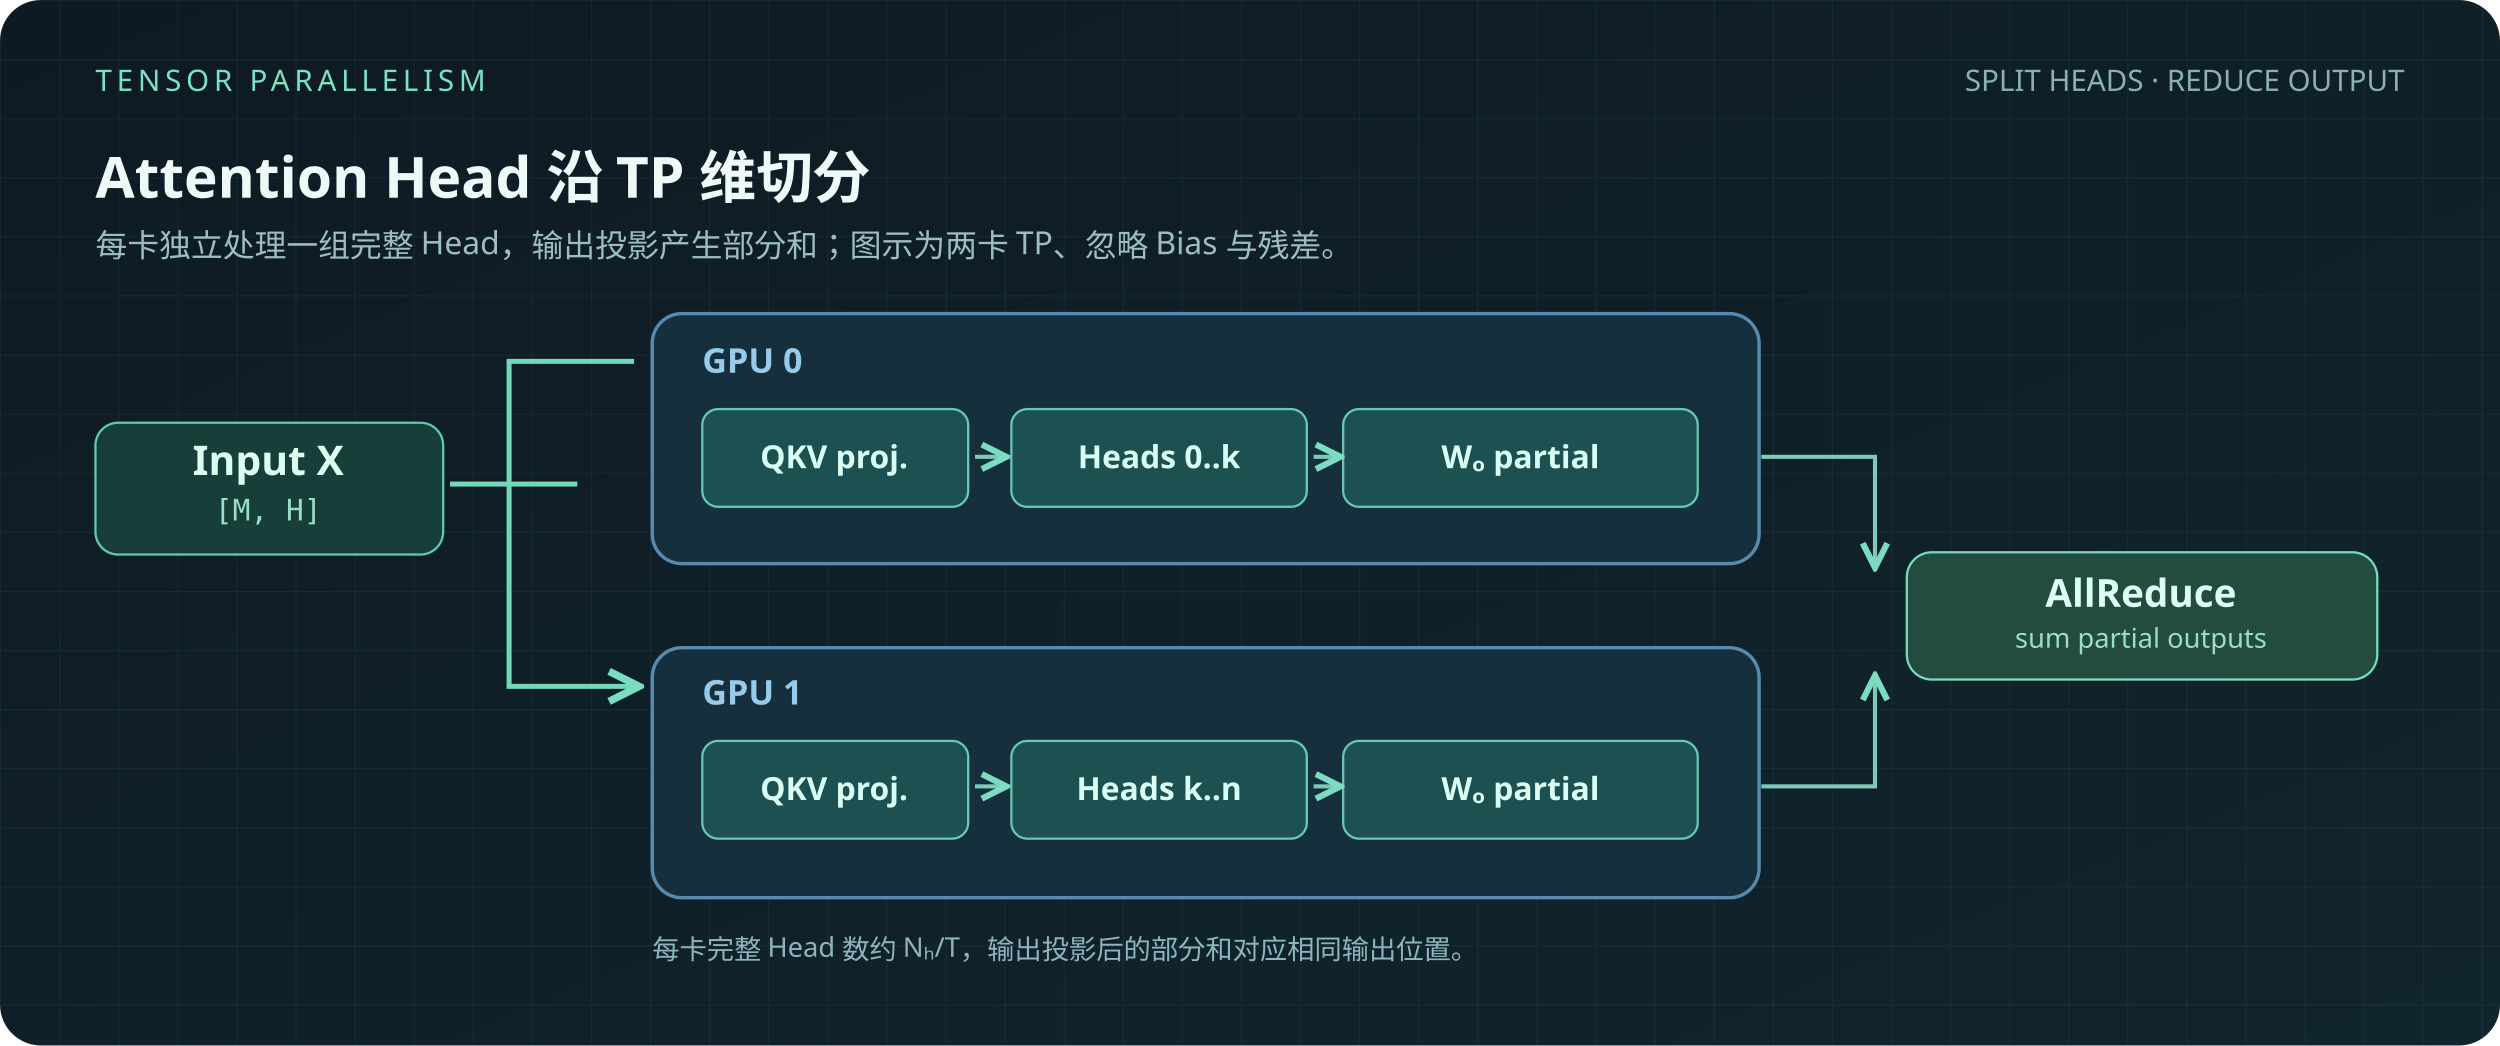
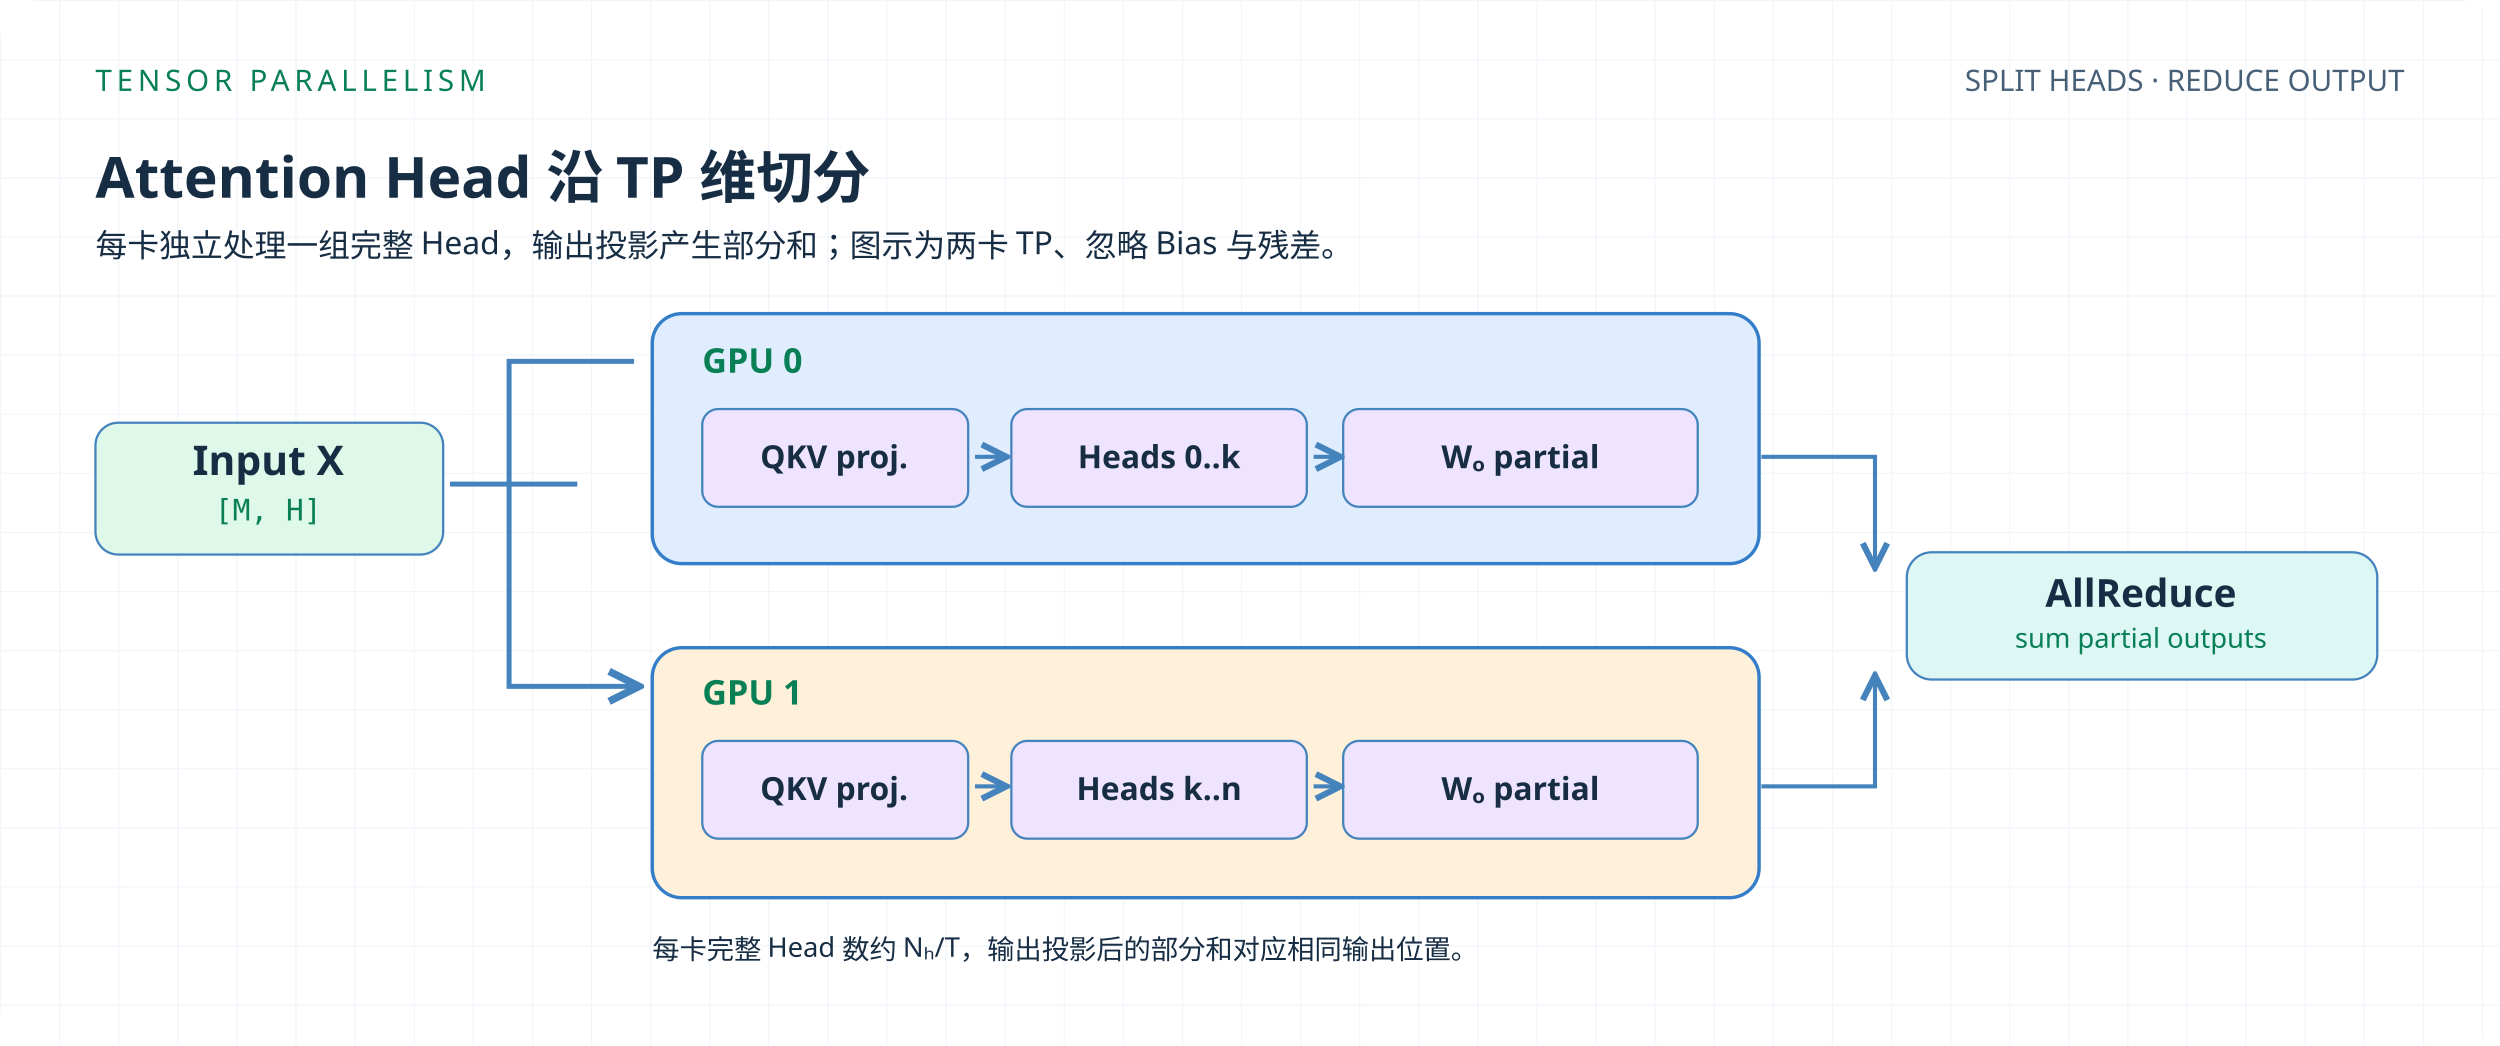
<svg xmlns="http://www.w3.org/2000/svg" viewBox="0 0 1100 460" role="img" aria-labelledby="t d">
  <defs>
    <linearGradient id="bg" x1="0" y1="0" x2="1" y2="1">
-       <stop stop-color="#0e1a23" />
-       <stop offset="1" stop-color="#11252d" />
+       <stop stop-color="#ffffff" />
+       <stop offset="1" stop-color="#ffffff" />
    </linearGradient>
    <linearGradient id="edge" x1="0" y1="0" x2="1" y2="0">
-       <stop stop-color="#7ae3c1" />
-       <stop offset="1" stop-color="#78b6e8" />
+       <stop stop-color="#f0f7ff" />
+       <stop offset="1" stop-color="#f0f7ff" />
    </linearGradient>
    <marker id="ar" markerWidth="8" markerHeight="8" refX="6" refY="4" orient="auto">
-       <path d="M1 1 L7 4 L1 7" fill="none" stroke="#7bdcc1" stroke-width="1.5" />
+       <path d="M1 1 L7 4 L1 7" fill="none" stroke="#4583bd" stroke-width="1.5" />
    </marker>
    <pattern id="grid" width="26" height="26" patternUnits="userSpaceOnUse">
-       <path d="M26 0H0V26" fill="none" stroke="#75aeb0" stroke-opacity=".08" />
+       <path d="M26 0H0V26" fill="none" stroke="#4583bd" stroke-opacity=".08" />
    </pattern>
  </defs>
  <rect width="1100" height="460" rx="18" fill="url(#bg)" />
  <rect width="1100" height="460" rx="18" fill="url(#grid)" />
  <g font-family="system-ui, PingFang SC, sans-serif">
-     <text x="42" y="40" font-size="13" letter-spacing="2.1" fill="#7ae3c1">TENSOR PARALLELISM</text>
-     <text x="1058" y="40" font-size="13" text-anchor="end" fill="#8baeb7">SPLIT HEADS · REDUCE OUTPUT</text>
-     <text x="42" y="87" font-size="25" font-weight="730" fill="#eff9f7">Attention Head 沿 TP 维切分</text>
-     <text x="42" y="113" font-size="14" fill="#9cbdc3">每卡独立处理一组完整 Head，输出投影产生部分和；图示为两卡 TP、忽略 Bias 与残差。</text>
+     <text x="42" y="40" font-size="13" letter-spacing="2.1" fill="#087f55">TENSOR PARALLELISM</text>
+     <text x="1058" y="40" font-size="13" text-anchor="end" fill="#476078">SPLIT HEADS · REDUCE OUTPUT</text>
+     <text x="42" y="87" font-size="25" font-weight="730" fill="#172d43">Attention Head 沿 TP 维切分</text>
+     <text x="42" y="113" font-size="14" fill="#172d43">每卡独立处理一组完整 Head，输出投影产生部分和；图示为两卡 TP、忽略 Bias 与残差。</text>
  </g>
-   <rect x="42" y="186" width="153" height="58" rx="10" fill="#173e39" stroke="#64c9aa" />
-   <text x="118" y="209" text-anchor="middle" font-family="system-ui" font-size="18" font-weight="700" fill="#ddfff0">Input X</text>
-   <text x="118" y="229" text-anchor="middle" font-family="monospace" font-size="13" fill="#9bdec8">[M, H]</text>
-   <path d="M198 213H254M224 213V159H279M224 213V302H279" fill="none" stroke="#71d9b9" stroke-width="2.2" marker-end="url(#ar)" />
+   <rect x="42" y="186" width="153" height="58" rx="10" fill="#def8e9" stroke="#4583bd" />
+   <text x="118" y="209" text-anchor="middle" font-family="system-ui" font-size="18" font-weight="700" fill="#172d43">Input X</text>
+   <text x="118" y="229" text-anchor="middle" font-family="monospace" font-size="13" fill="#087f55">[M, H]</text>
+   <path d="M198 213H254M224 213V159H279M224 213V302H279" fill="none" stroke="#4583bd" stroke-width="2.2" marker-end="url(#ar)" />
  <g font-family="system-ui, PingFang SC, sans-serif">
-     <rect x="287" y="138" width="487" height="110" rx="13" fill="#162f3d" stroke="#588aaf" stroke-width="1.5" />
-     <rect x="287" y="285" width="487" height="110" rx="13" fill="#162f3d" stroke="#588aaf" stroke-width="1.5" />
-     <text x="309" y="164" fill="#98cbe9" font-size="15" font-weight="750">GPU 0</text>
-     <text x="309" y="310" fill="#98cbe9" font-size="15" font-weight="750">GPU 1</text>
-     <g fill="#1d5050" stroke="#69c8b3">
+     <rect x="287" y="138" width="487" height="110" rx="13" fill="#dfedff" stroke="#347dc8" stroke-width="1.5" />
+     <rect x="287" y="285" width="487" height="110" rx="13" fill="#fff0d9" stroke="#347dc8" stroke-width="1.5" />
+     <text x="309" y="164" fill="#087f55" font-size="15" font-weight="750">GPU 0</text>
+     <text x="309" y="310" fill="#087f55" font-size="15" font-weight="750">GPU 1</text>
+     <g fill="#eee4ff" stroke="#4583bd">
      <rect x="309" y="180" width="117" height="43" rx="7" />
      <rect x="445" y="180" width="130" height="43" rx="7" />
      <rect x="591" y="180" width="156" height="43" rx="7" />
      <rect x="309" y="326" width="117" height="43" rx="7" />
      <rect x="445" y="326" width="130" height="43" rx="7" />
      <rect x="591" y="326" width="156" height="43" rx="7" />
    </g>
-     <g font-size="14" fill="#d9fff4" text-anchor="middle" font-weight="600">
+     <g font-size="14" fill="#172d43" text-anchor="middle" font-weight="600">
      <text x="367" y="206">QKV proj.</text>
      <text x="510" y="206">Heads 0..k</text>
      <text x="669" y="206">Wₒ partial</text>
      <text x="367" y="352">QKV proj.</text>
      <text x="510" y="352">Heads k..n</text>
      <text x="669" y="352">Wₒ partial</text>
    </g>
-     <g fill="none" stroke="#7ccab7" stroke-width="1.8" marker-end="url(#ar)">
+     <g fill="none" stroke="#4583bd" stroke-width="1.8" marker-end="url(#ar)">
      <path d="M429 201H441" />
      <path d="M578 201H588" />
      <path d="M429 346H441" />
      <path d="M578 346H588" />
      <path d="M775 201H825V248" />
      <path d="M775 346H825V299" />
    </g>
-     <rect x="839" y="243" width="207" height="56" rx="11" fill="#234b3f" stroke="#75ddb9" />
-     <text x="942" y="267" text-anchor="middle" font-size="17" font-weight="700" fill="#dcfff0">AllReduce</text>
-     <text x="942" y="285" text-anchor="middle" font-size="12" fill="#9cddc5">sum partial outputs</text>
-     <text x="287" y="422" font-size="12" fill="#8eb5bd">每卡完整 Head 数约 Nₕ/T，输出投影后的部分和对应相同输出位置。</text>
+     <rect x="839" y="243" width="207" height="56" rx="11" fill="#ddf7f4" stroke="#4583bd" />
+     <text x="942" y="267" text-anchor="middle" font-size="17" font-weight="700" fill="#172d43">AllReduce</text>
+     <text x="942" y="285" text-anchor="middle" font-size="12" fill="#087f55">sum partial outputs</text>
+     <text x="287" y="422" font-size="12" fill="#172d43">每卡完整 Head 数约 Nₕ/T，输出投影后的部分和对应相同输出位置。</text>
  </g>
</svg>
